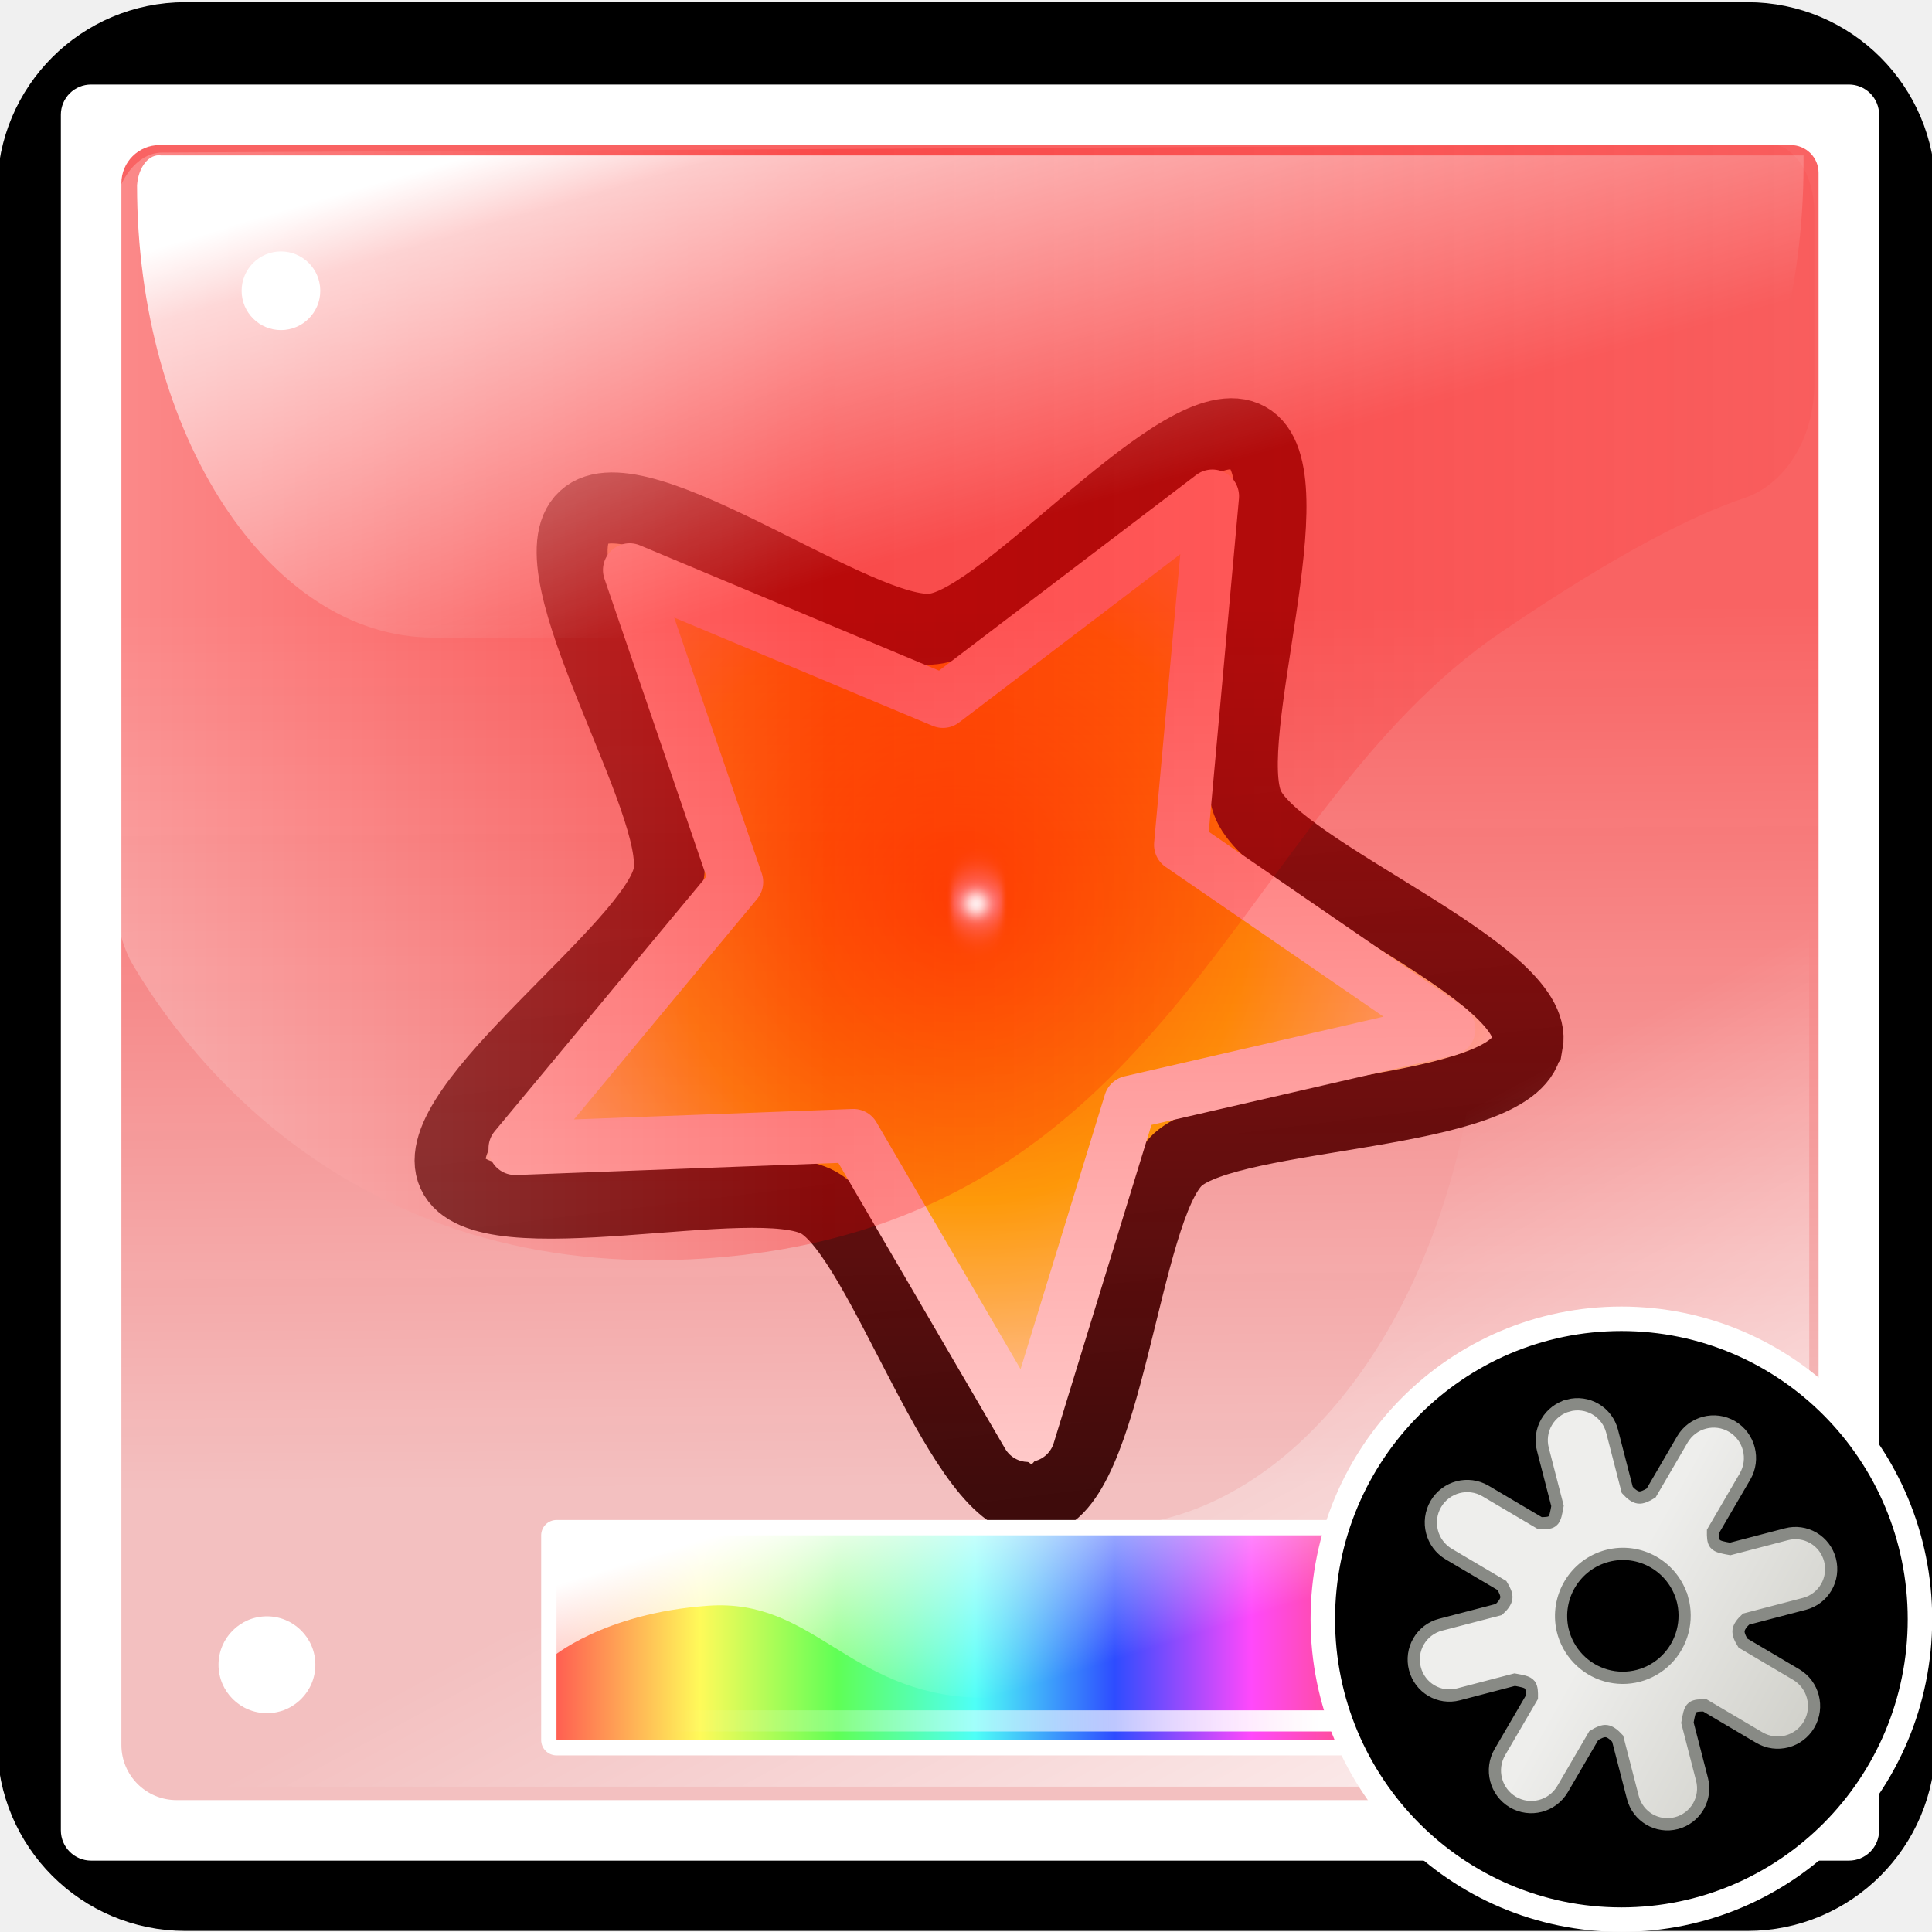
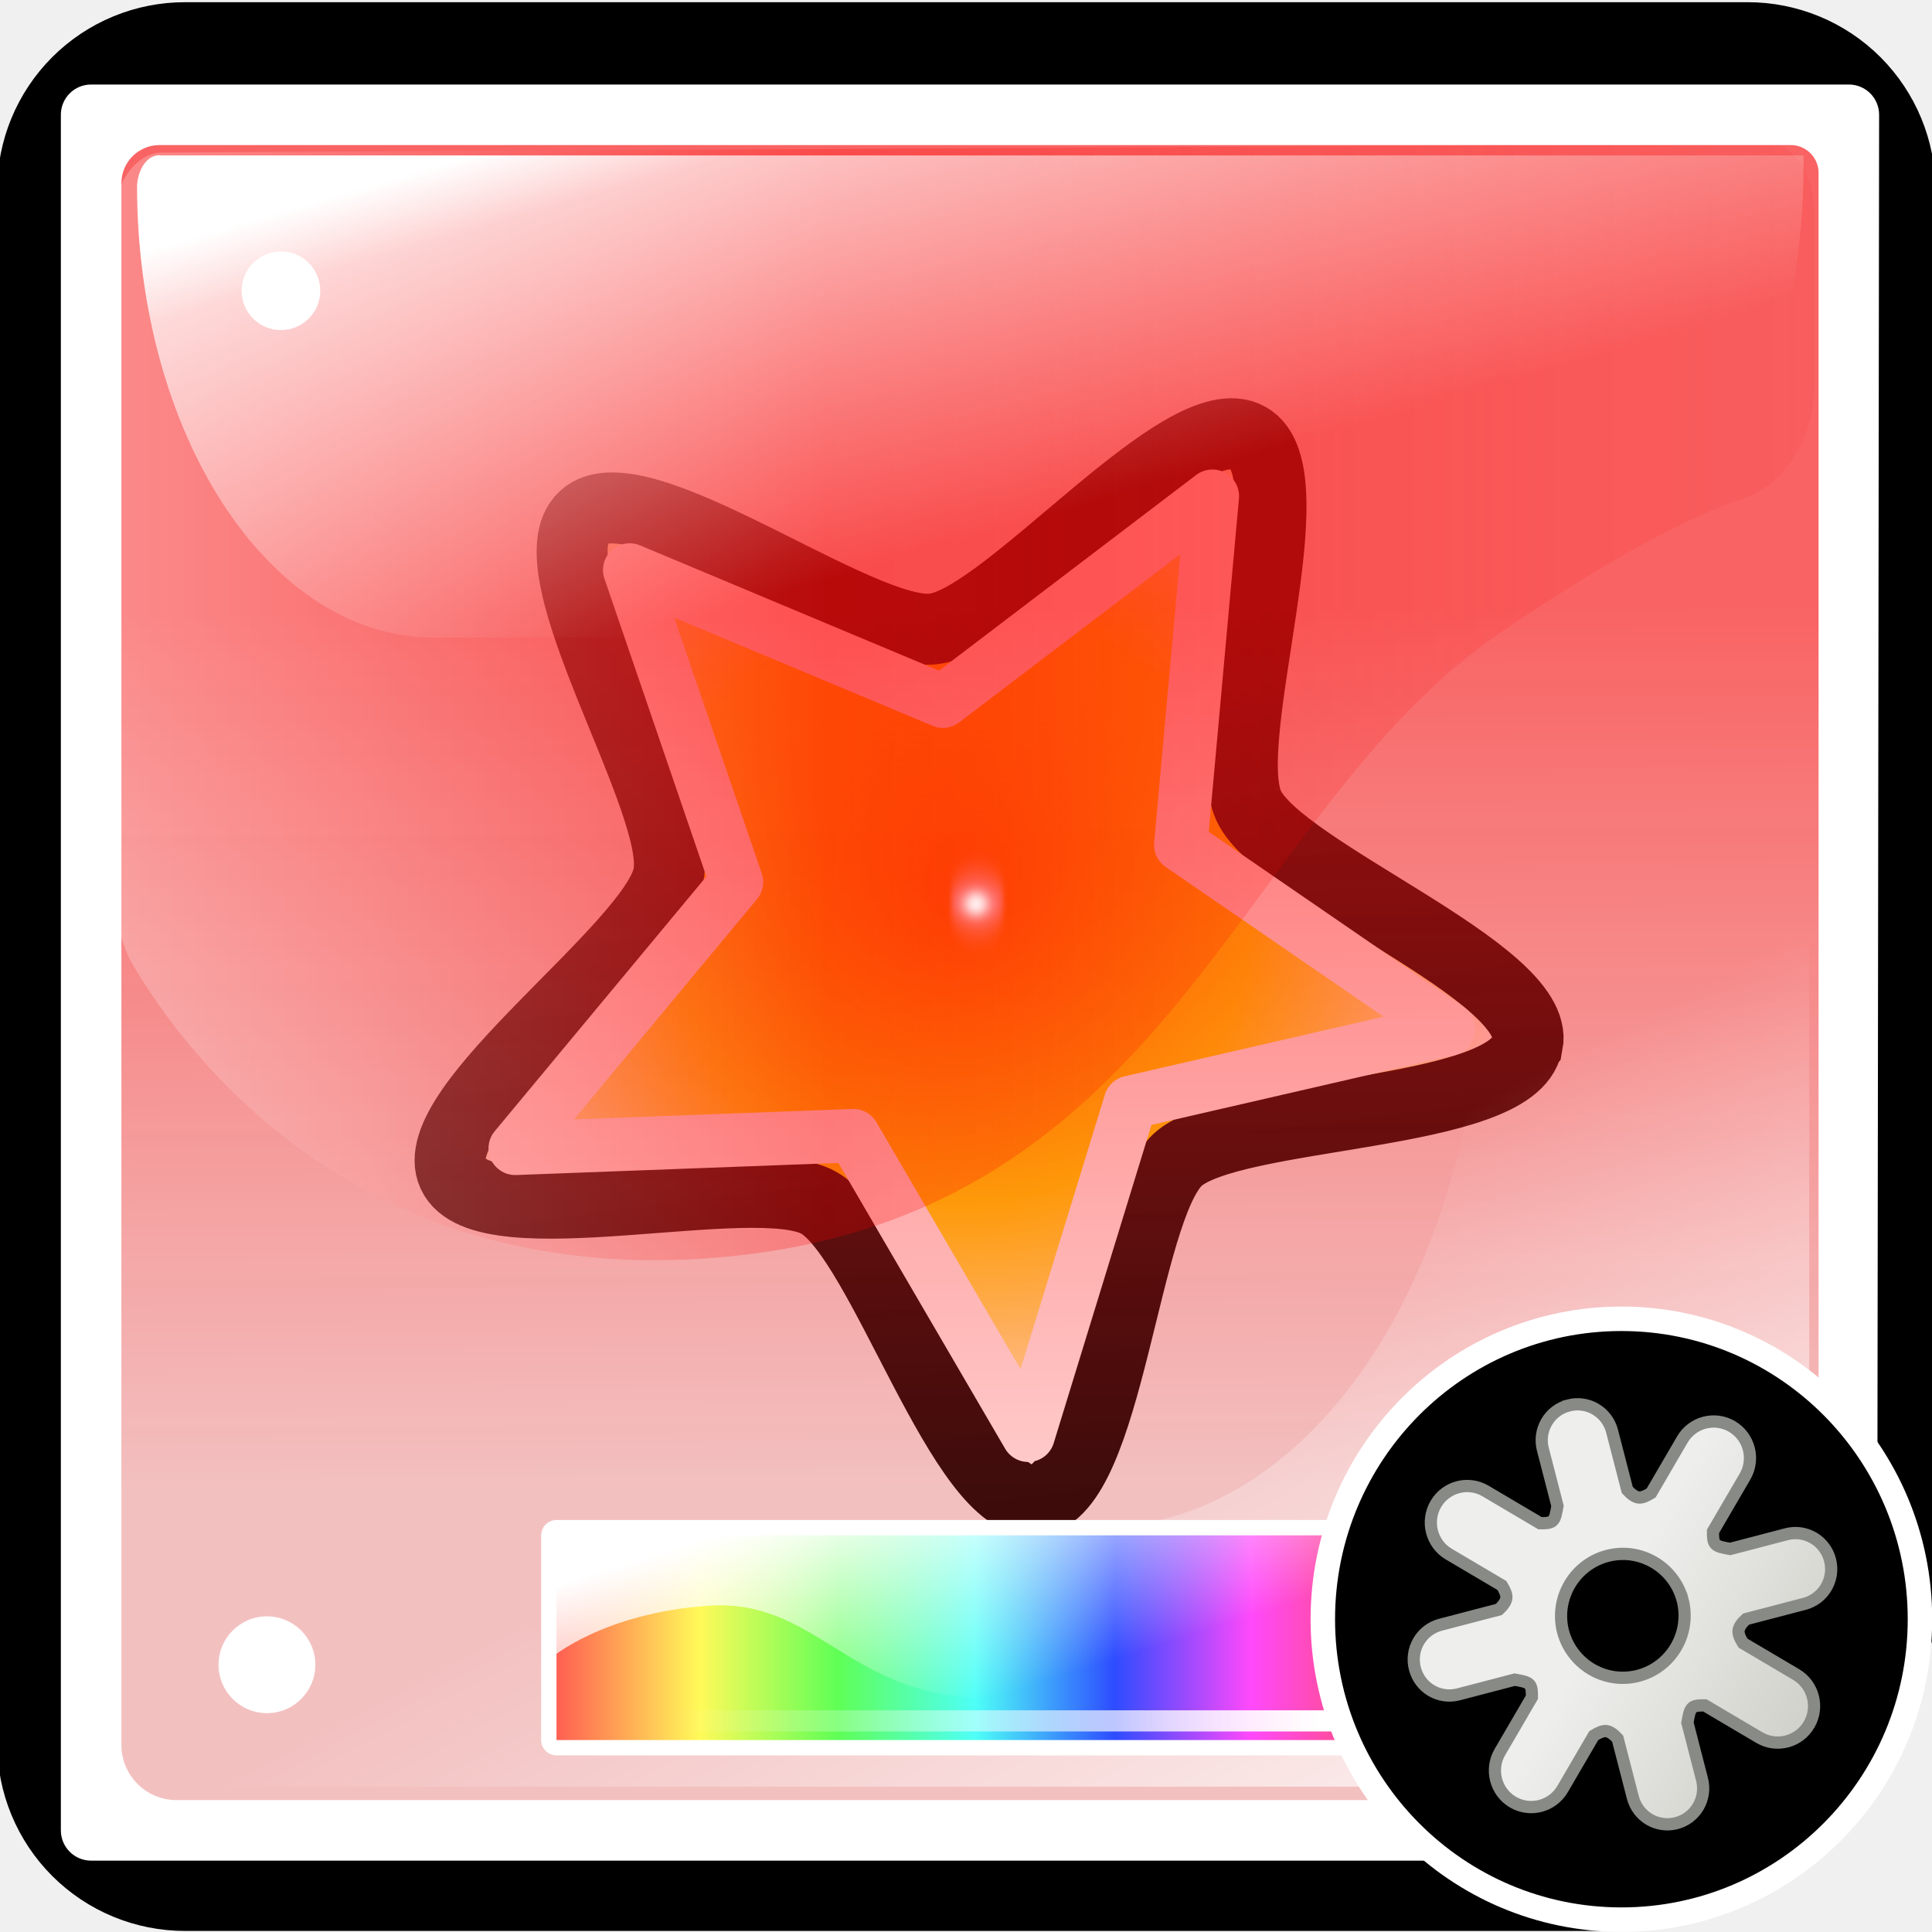
<svg xmlns="http://www.w3.org/2000/svg" xmlns:xlink="http://www.w3.org/1999/xlink" viewBox="0 0 48 48">
  <defs>
    <linearGradient id="h">
      <stop offset="0" stop-color="#fff" />
      <stop offset="1" stop-color="#fff" stop-opacity="0" />
    </linearGradient>
    <linearGradient id="g">
      <stop offset="0" stop-color="#fff" />
      <stop offset="1" stop-color="#fff" stop-opacity="0" />
    </linearGradient>
    <linearGradient id="f">
      <stop offset="0" stop-color="#ff5151" />
      <stop offset=".181" stop-color="#fffa59" />
      <stop offset=".341" stop-color="#5fff56" />
      <stop offset=".5" stop-color="#4efff7" />
      <stop offset=".662" stop-color="#2e4cff" />
      <stop offset=".82" stop-color="#ff49fb" />
      <stop offset="1" stop-color="#ff4f4f" />
    </linearGradient>
    <linearGradient id="e">
      <stop offset="0" stop-color="#fff" />
      <stop offset=".42" stop-color="#fb0000" />
      <stop offset="1" stop-color="#fb0000" stop-opacity=".225" />
    </linearGradient>
    <linearGradient id="d">
      <stop offset=".096" stop-color="#fff" />
      <stop offset=".167" stop-color="#fff" stop-opacity=".68" />
      <stop offset="1" stop-color="#fff" stop-opacity="0" />
    </linearGradient>
    <linearGradient id="c">
      <stop offset=".098" stop-color="#fff" />
      <stop offset=".226" stop-color="#fff" stop-opacity=".692" />
      <stop offset=".652" stop-color="#fff" stop-opacity=".302" />
      <stop offset="1" stop-color="#fff" stop-opacity="0" />
    </linearGradient>
    <linearGradient id="b">
      <stop offset="0" stop-color="#ff0505" stop-opacity=".885" />
      <stop offset="1" stop-color="#ff0505" stop-opacity=".302" />
    </linearGradient>
    <linearGradient id="a">
      <stop offset="0" stop-color="#191919" />
      <stop offset="1" stop-color="#0d0d0d" />
    </linearGradient>
    <linearGradient id="i">
      <stop offset="0" stop-color="#ff8f05" />
      <stop offset=".522" stop-color="#fee30b" />
      <stop offset="1" stop-color="#fff" />
    </linearGradient>
    <linearGradient xlink:href="#a" id="l" x1="5.83" x2="12.91" y1="6.7" y2="13.2" gradientUnits="userSpaceOnUse" />
    <linearGradient xlink:href="#b" id="n" x1="24.345" x2="24.401" y1="16.99" y2="31.545" gradientTransform="matrix(.9935 0 0 1.4926 .157 -10.13)" gradientUnits="userSpaceOnUse" />
    <linearGradient xlink:href="#c" id="q" x1="5.123" x2="6.882" y1="9.98" y2="19.22" gradientUnits="userSpaceOnUse" />
    <linearGradient xlink:href="#d" id="p" x1="44.361" x2="40.146" y1="36.189" y2="24.415" gradientUnits="userSpaceOnUse" />
    <linearGradient xlink:href="#e" id="o" x1="2.631" x2="45.217" y1="19.102" y2="19.102" gradientUnits="userSpaceOnUse" />
    <linearGradient xlink:href="#f" id="s" x1="5.927" x2="39.215" y1="-4.623" y2="-4.623" gradientTransform="matrix(.6441 0 0 .9022 9.686 44.859)" gradientUnits="userSpaceOnUse" />
    <linearGradient xlink:href="#g" id="t" x1="15.947" x2="17.728" y1="38.714" y2="44.375" gradientUnits="userSpaceOnUse" />
    <linearGradient xlink:href="#h" id="u" x1="32.757" x2="16.67" y1="42.68" y2="42.718" gradientUnits="userSpaceOnUse" />
    <linearGradient xlink:href="#j" id="v" x1="7.598" y1="7.681" x2="12.404" y2="12.336" gradientUnits="userSpaceOnUse" gradientTransform="matrix(1.12453 -.29235 .29238 1.1244 47.126 26.974)" />
    <linearGradient id="j">
      <stop offset="0" stop-color="#eeeeec" />
      <stop offset="1" stop-color="#d2d2cc" />
    </linearGradient>
    <filter id="m" width="1.832" height="1.832" x="-.416" y="-.416" color-interpolation-filters="sRGB">
      <feGaussianBlur stdDeviation=".13" />
    </filter>
    <filter id="r" width="2.287" height="2.287" x="-.643" y="-.643" color-interpolation-filters="sRGB">
      <feGaussianBlur stdDeviation=".156" />
    </filter>
    <radialGradient xlink:href="#i" id="k" cx="7.18" cy="8.2" r="6.59" fx="7.18" fy="8.2" gradientTransform="matrix(.9 .5558 -.5314 .8606 5.08 -2.85)" gradientUnits="userSpaceOnUse" />
  </defs>
  <path fill="url(#k)" fill-rule="evenodd" stroke="url(#l)" stroke-width=".85" d="M13.51 5.1c.44.77-2.18 2.89-2.29 3.76-.1.88 1.95 3.55 1.36 4.2-.6.64-3.43-1.19-4.3-1.02-.86.17-2.76 2.95-3.56 2.58-.8-.36.07-3.62-.36-4.39S.69 8.51.8 7.63c.1-.87 3.47-1.05 4.06-1.7.6-.64.51-4.01 1.38-4.18.86-.18 2.07 2.97 2.87 3.34s3.97-.76 4.4 0z" enable-background="accumulate" overflow="visible" style="marker:none" transform="matrix(1.575 1.3457 -1.3489 1.58 23.54 -.285)" />
  <path fill="none" stroke="#fff" stroke-linejoin="round" stroke-width="2.23" d="m43.15 26.6-13.29 3.06-4.27 13.9-7.3-12.51-14.12.53 9.24-11.12L8.95 7.43l13.08 5.48 11.25-8.56-1.32 14.56Z" enable-background="accumulate" overflow="visible" style="marker:none" transform="translate(10.319 9.74)scale(.595)" />
  <path fill="#fffdfc" fill-rule="evenodd" d="M8.5 7.99a.37.37 0 0 1-.38.37.37.37 0 0 1-.37-.37.37.37 0 0 1 .37-.38.37.37 0 0 1 .37.37" filter="url(#m)" transform="rotate(36.96 7.508 32.803)scale(1.8047)" />
-   <rect width="45.579" height="45.342" x="1.219" y="1.343" fill="url(#n)" fill-opacity=".676" stroke="#000" stroke-linecap="round" stroke-linejoin="round" stroke-width="2.577" paint-order="fill markers stroke" ry="3.383" />
+   <path d="M4.602 1.343h38.813a3.376 3.376 0 0 1 3.383 3.383V40.09c0 1.874-4.594 6.595-6.468 6.595H4.602a3.376 3.376 0 0 1-3.383-3.383V4.726a3.376 3.376 0 0 1 3.383-3.383" fill="url(#n)" fill-opacity=".676" stroke="#000" stroke-width="2.577" stroke-linecap="round" stroke-linejoin="round" paint-order="fill markers stroke" />
  <path fill="url(#o)" d="M2.631 11.374V21.92c0 .453.21 1.123.512 1.46 1.39 1.553 5.751 5.35 14.786 4.81 11.314-.676 12.855-7.292 19.433-10.223 3.026-1.35 4.93-1.95 6.105-2.206.947-.206 1.75-.917 1.75-1.895V11.1a1.136 1.136 44.899 0 0-1.14-1.136l-40.183.141a1.267 1.267 134.899 0 0-1.263 1.268Z" opacity=".25" paint-order="fill markers stroke" transform="matrix(.9935 0 0 1.5173 .157 -11.542)" />
  <path fill="url(#p)" d="M45.462 22.338V35.74a1.096 1.096 135 0 1-1.096 1.095H2.94a.094.094 80.722 0 1-.03-.182l.35-.117a52 52 167.435 0 1 10.57-2.356l14.994-1.728a9.534 9.534 131.713 0 0 8.443-9.471v-.229a1.456 1.456 135.066 0 1 1.459-1.456l5.708.014a1.03 1.03 45.066 0 1 1.027 1.028z" paint-order="fill markers stroke" transform="matrix(.9935 0 0 1.4926 -.216 -10.591)" />
  <path fill="url(#q)" d="M3.875 9.674h41.069v.139a7.755 7.755 135 0 1-7.756 7.755H10.676a7.407 7.407 45 0 1-7.407-7.407.55.55 141.248 0 1 .606-.487" paint-order="fill markers stroke" transform="matrix(.9935 0 0 1.5173 .157 -10.816)" />
  <circle cx="6.632" cy="41.36" r="1.203" fill="#fff" paint-order="fill markers stroke" />
  <circle cx="6.98" cy="7.224" r=".977" fill="#fff" paint-order="fill markers stroke" />
  <circle cx="39.024" cy="40.459" r=".714" fill="#fff" paint-order="fill markers stroke" />
  <circle cx="24.25" cy="22.455" r=".291" fill="#fff" filter="url(#r)" paint-order="fill markers stroke" />
-   <path fill="#fff" d="M2.264 2.1a.75.75 0 0 0-.752.752v42.623c0 .415.336.752.752.752h43.67a.75.75 0 0 0 .752-.752V2.852a.75.75 0 0 0-.752-.752Zm1.698 1.504H44.49a.69.69 45 0 1 .692.691v39.143a1.285 1.285 135 0 1-1.285 1.285H4.384a1.37 1.37 45 0 1-1.368-1.368V4.55a.947.947 135 0 1 .946-.946" color="#000" paint-order="markers stroke fill" style="-inkscape-stroke:none" />
+   <path fill="#fff" d="M2.264 2.1a.75.75 0 0 0-.752.752v42.623c0 .415.336.752.752.752h42.077c.415 0 2.294-2.006 2.294-2.421l.051-40.954a.75.75 0 0 0-.752-.752Zm1.698 1.504H44.49c.382 0 .692.309.692.691v39.143c0 .71-.575 1.285-1.285 1.285H4.384a1.37 1.37 0 0 1-1.368-1.368V4.55c0-.522.424-.945.946-.946" color="#000" paint-order="markers stroke fill" style="-inkscape-stroke:none" />
  <path fill="url(#s)" stroke="#fff" stroke-linecap="round" stroke-linejoin="round" stroke-width=".762" d="M13.826 38.145h20.798v5.086H13.826z" paint-order="markers stroke fill" />
  <path fill="url(#t)" d="M13.688 41.196s1.275-1.116 3.907-1.302c2.63-.186 3.455 2.153 6.644 2.285s6.406-2.1 8.186-2.338c1.781-.24 2.366-.187 2.366-.187V38.06H13.58Z" paint-order="markers stroke fill" />
  <path fill="url(#u)" d="M14.039 42.492h20.41v.526h-20.41z" paint-order="markers stroke fill" />
  <circle cx="33.644" cy="39.072" r=".507" fill="#fff" paint-order="fill markers stroke" />
  <circle cx="39.033" cy="40.462" r=".714" fill="#fff" paint-order="fill markers stroke" />
  <ellipse ry="7.464" rx="7.418" cy="40.229" cx="40.283" style="marker:none" color="#000" overflow="visible" stroke="#fff" stroke-width=".608" enable-background="accumulate" />
  <g color="#000">
    <path style="marker:none" d="M60.644 33.586a2.176 2.176 0 1 1-4.21 1.095 2.176 2.176 0 0 1 4.21-1.095zM56.64 26.83a1.255 1.255 0 0 0-.9 1.533l.514 1.978c-.045.235-.07.448-.186.536-.092.07-.254.073-.428.07l-1.918-1.125a1.28 1.28 0 0 0-1.75.455 1.28 1.28 0 0 0 .455 1.75l1.87 1.097c.104.168.173.321.156.447s-.117.259-.263.393l-2.054.534a1.255 1.255 0 0 0-.901 1.534c.175.675.86 1.076 1.534.901l1.978-.514c.235.044.448.07.536.185.07.093.072.254.07.429l-1.126 1.917a1.28 1.28 0 0 0 .455 1.75 1.28 1.28 0 0 0 1.75-.455l1.098-1.87c.168-.104.321-.173.447-.156s.259.117.393.263l.535 2.054c.175.675.86 1.076 1.534.9a1.255 1.255 0 0 0 .9-1.533l-.514-1.978c.044-.235.07-.447.186-.536.092-.07.254-.072.428-.07l1.917 1.126a1.28 1.28 0 0 0 1.75-.455 1.28 1.28 0 0 0-.455-1.75l-1.869-1.098c-.104-.167-.174-.32-.157-.446.017-.127.118-.26.264-.394l2.054-.534a1.255 1.255 0 0 0 .9-1.534 1.255 1.255 0 0 0-1.533-.9l-1.978.514c-.235-.044-.448-.07-.536-.186-.07-.092-.073-.254-.07-.428l1.125-1.917a1.28 1.28 0 0 0-.455-1.75 1.28 1.28 0 0 0-1.75.455l-1.098 1.87c-.167.103-.32.173-.446.156-.127-.017-.26-.118-.394-.263l-.534-2.055a1.255 1.255 0 0 0-1.534-.9z" overflow="visible" fill="none" stroke="#000" stroke-width=".859" enable-background="accumulate" transform="matrix(.70607 0 0 .71045 -.906 16.211)" />
    <path d="M60.479 33.088a2.176 2.176 0 1 1-4.211 1.095 2.176 2.176 0 0 1 4.21-1.095zm-4.005-6.756a1.255 1.255 0 0 0-.901 1.534l.514 1.978c-.044.234-.07.447-.185.535-.093.07-.254.073-.429.071l-1.917-1.126a1.28 1.28 0 0 0-1.75.455 1.28 1.28 0 0 0 .455 1.75l1.87 1.098c.103.167.173.32.156.446s-.118.26-.263.394L51.969 34a1.255 1.255 0 0 0-.9 1.533c.175.675.859 1.077 1.533.901l1.979-.514c.234.044.447.07.535.186.07.092.073.253.071.428l-1.126 1.917a1.28 1.28 0 0 0 .455 1.75 1.28 1.28 0 0 0 1.75-.455l1.098-1.87c.167-.103.32-.173.447-.156.126.017.258.118.393.263l.534 2.054c.175.675.86 1.076 1.534.901a1.255 1.255 0 0 0 .9-1.534l-.513-1.978c.044-.234.07-.447.185-.535.093-.07.254-.073.429-.071l1.917 1.126a1.28 1.28 0 0 0 1.75-.455 1.28 1.28 0 0 0-.455-1.75l-1.87-1.098c-.104-.167-.173-.32-.156-.446.017-.127.117-.26.263-.394l2.054-.534a1.255 1.255 0 0 0 .901-1.534 1.255 1.255 0 0 0-1.534-.9l-1.978.514c-.235-.044-.447-.07-.536-.186-.07-.092-.072-.253-.07-.428l1.126-1.917a1.28 1.28 0 0 0-.455-1.75 1.28 1.28 0 0 0-1.75.455l-1.098 1.87c-.168.103-.321.173-.447.156s-.259-.118-.393-.263l-.534-2.054a1.255 1.255 0 0 0-1.534-.901z" style="marker:none" overflow="visible" fill="url(#v)" fill-rule="evenodd" stroke="#888a85" stroke-width=".429" enable-background="accumulate" transform="matrix(.70607 0 0 .71045 -.906 16.211)" />
  </g>
</svg>
